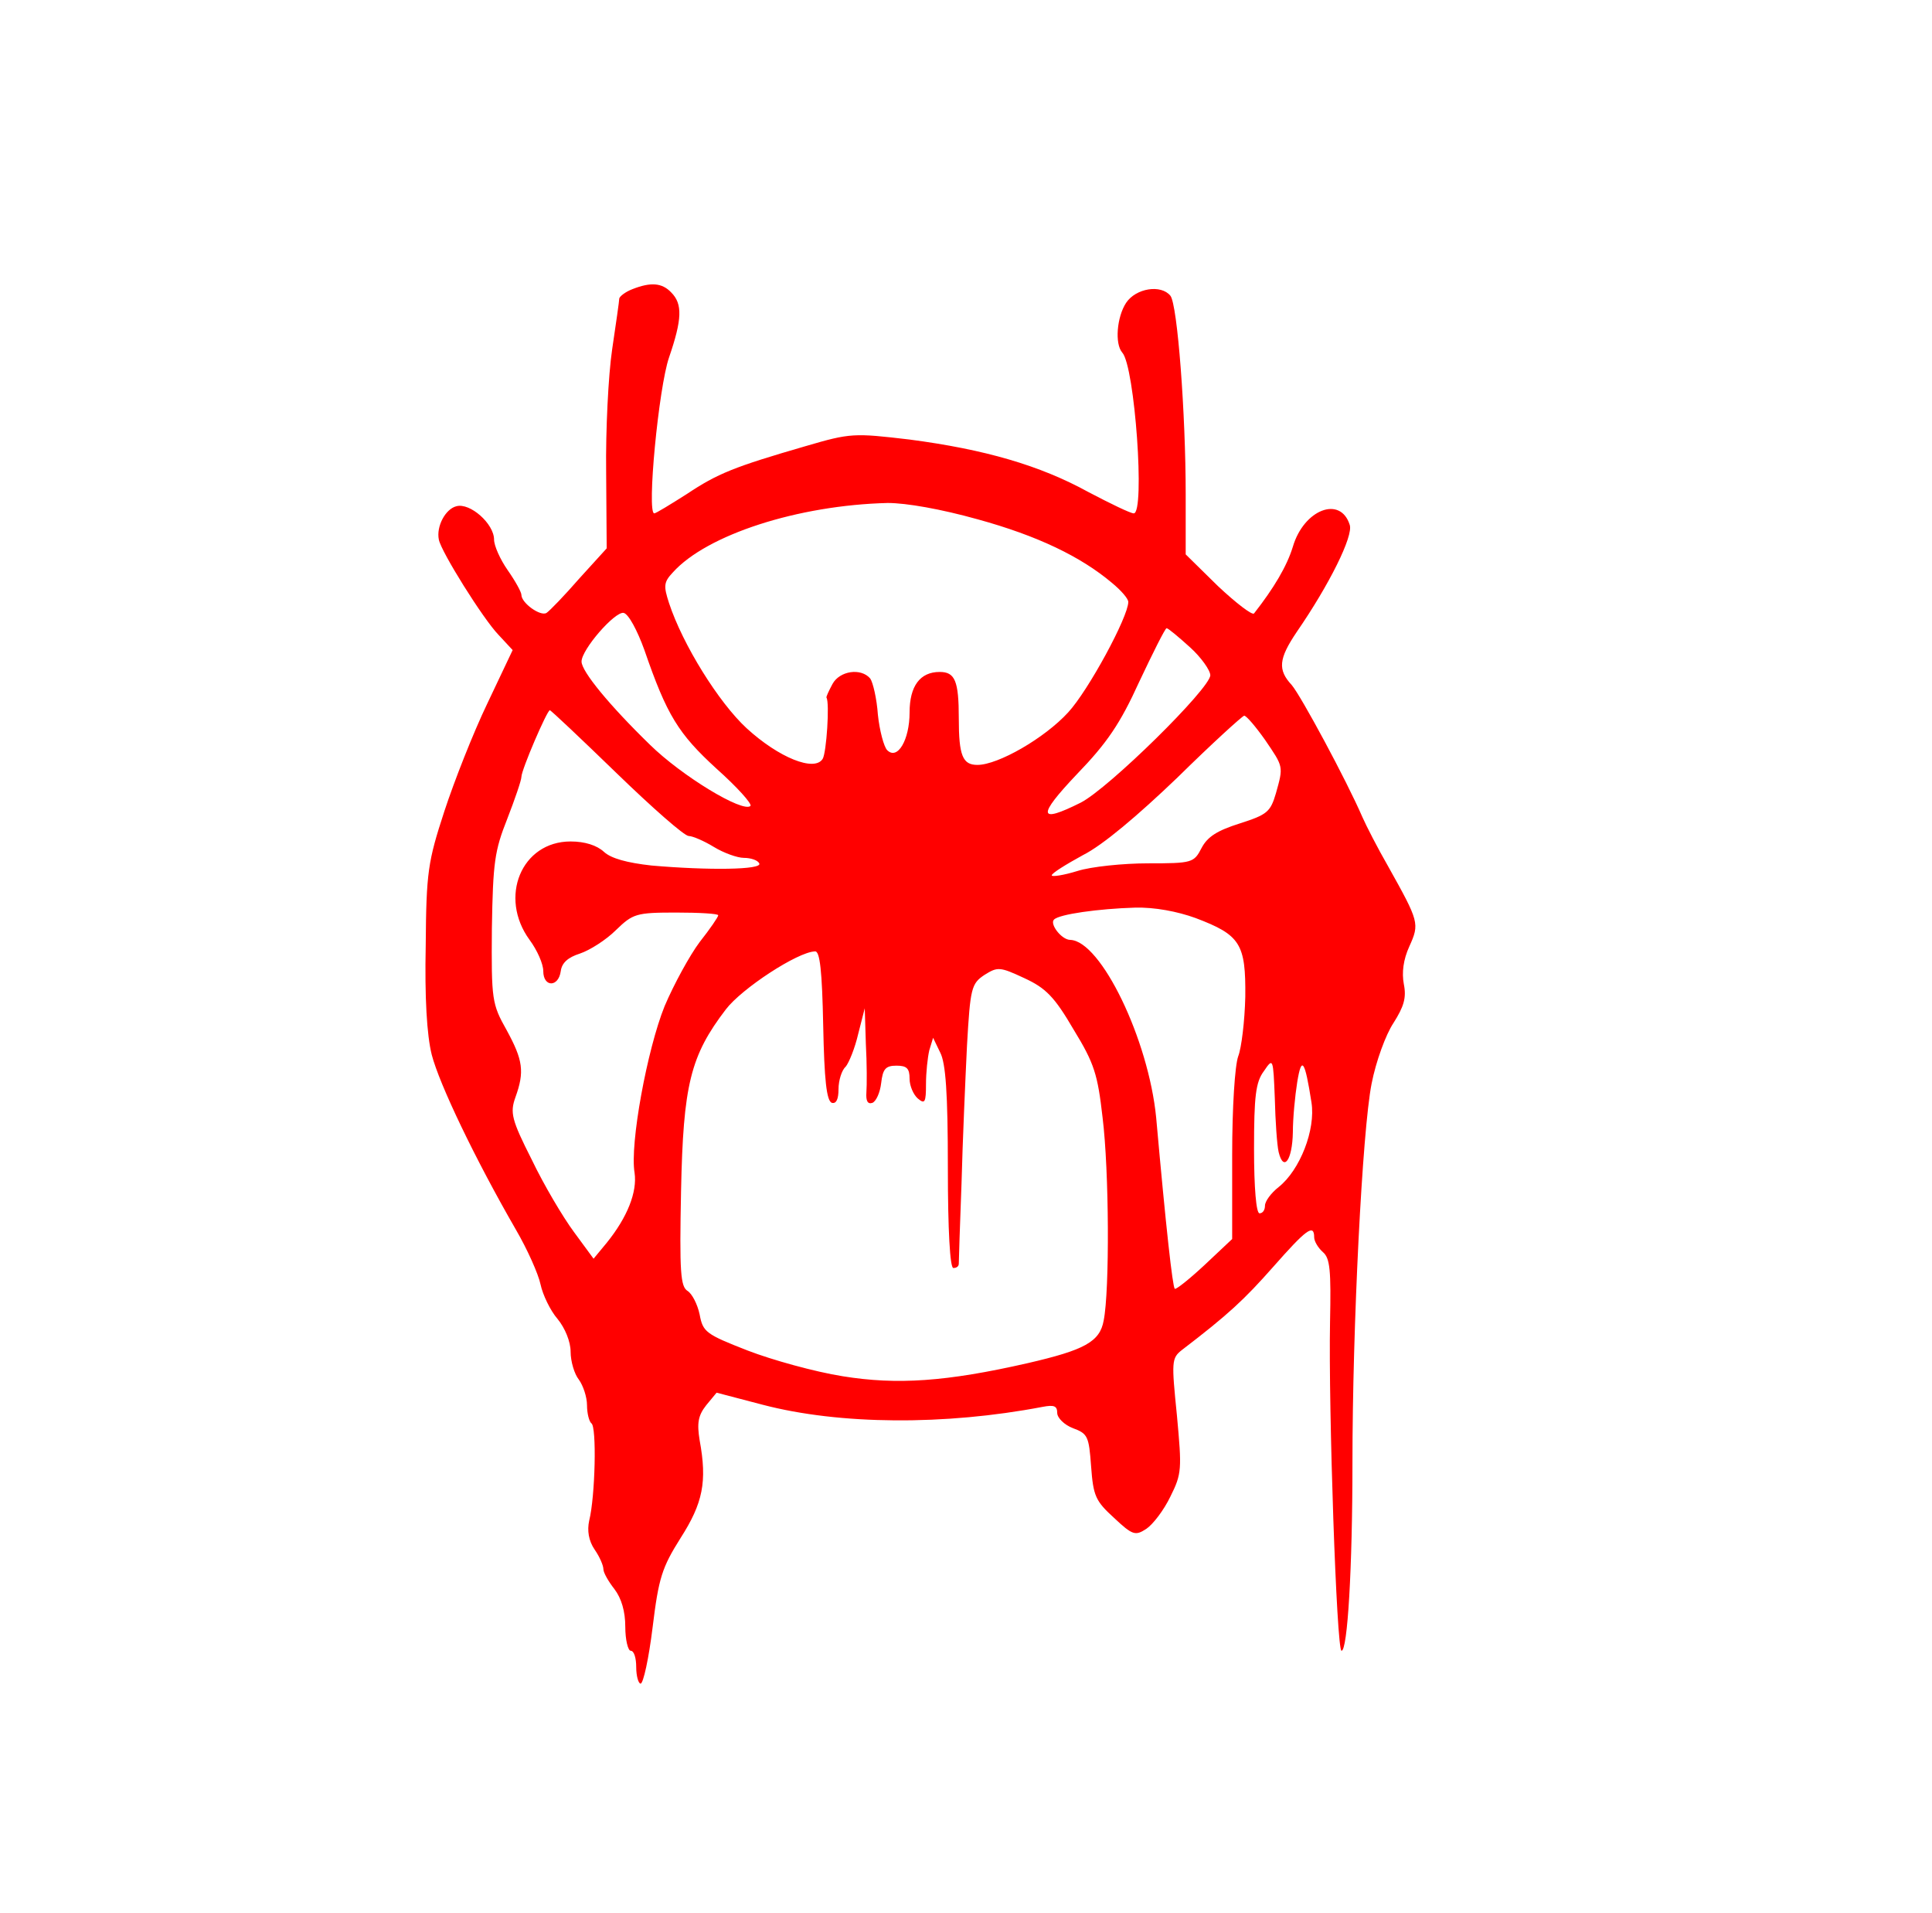
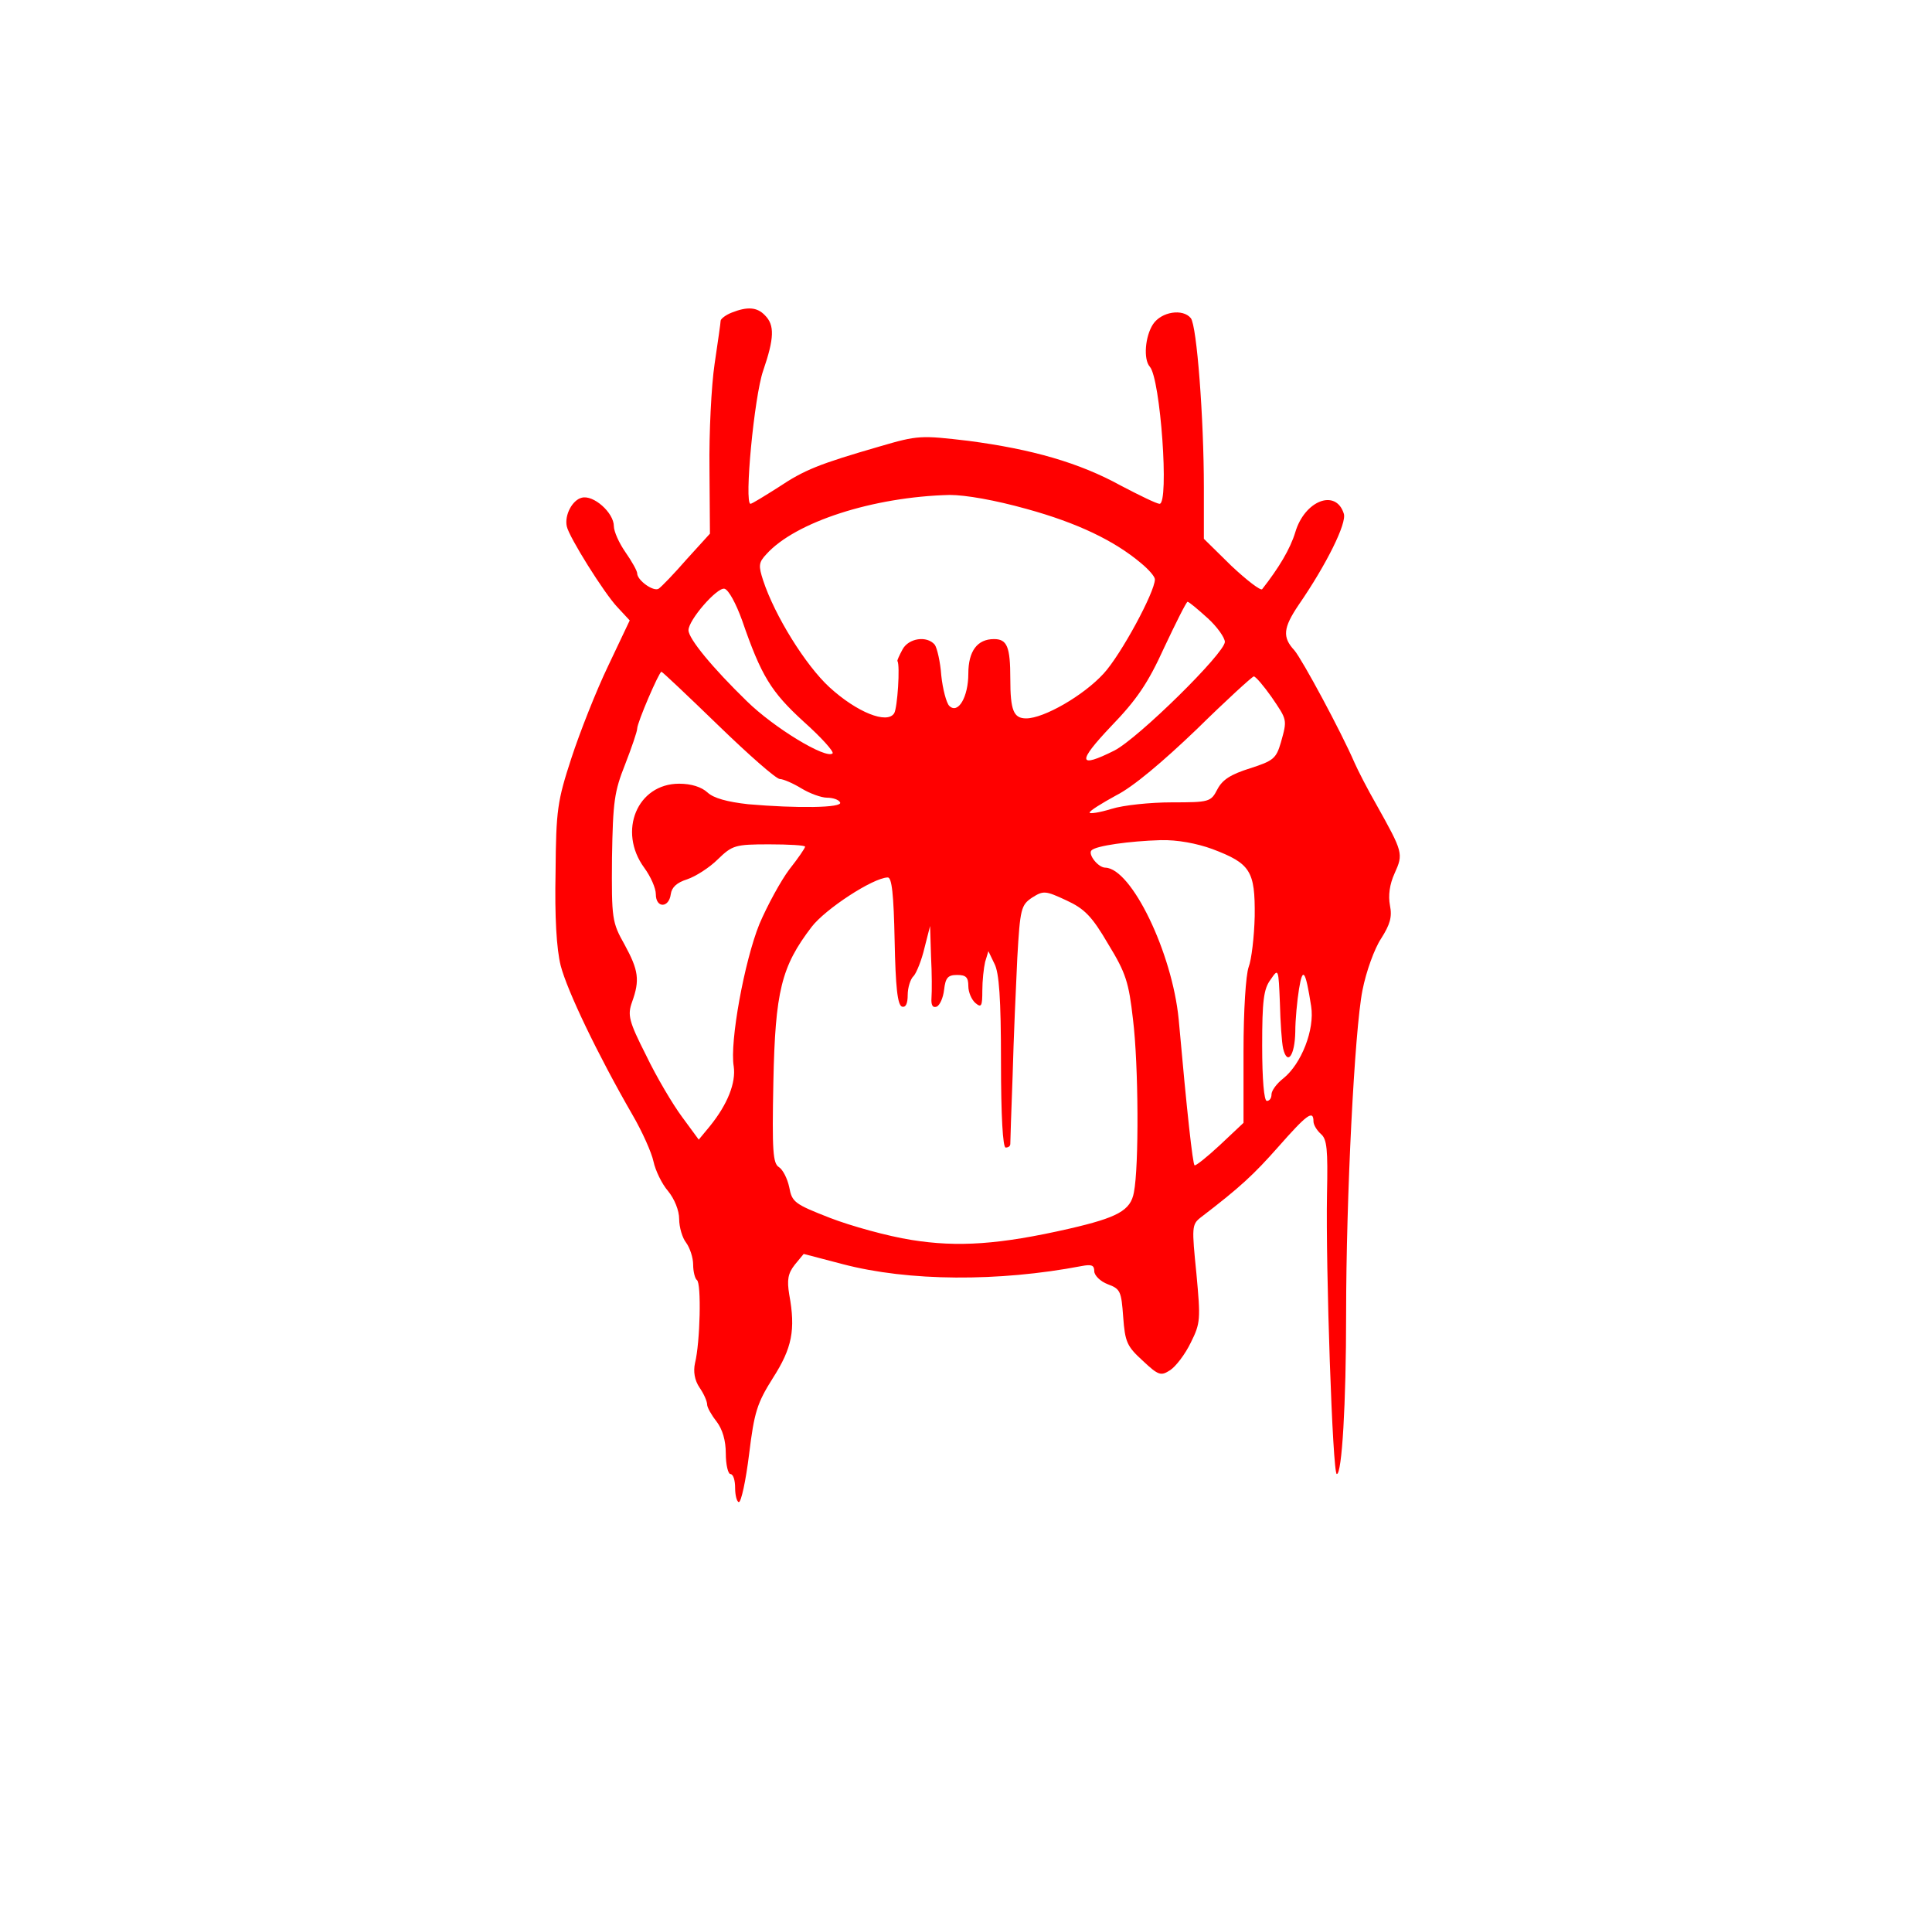
- <svg xmlns="http://www.w3.org/2000/svg" version="1.0" width="98" height="97" viewBox="21.635 144.4 353.365 349.2" preserveAspectRatio="xMidYMid meet">
+ <svg xmlns="http://www.w3.org/2000/svg" version="1.0" width="98" height="97" viewBox="-17.5 130 410 410" preserveAspectRatio="xMidYMid meet">
  <g transform="translate(0,666) scale(0.1,-0.1)" fill="#ff0000" stroke="none">
    <path d="M1373 4690 c-13 -5 -23 -13 -24 -17 0 -4 -6 -46 -13 -93 -7 -47 -12 -148 -11 -224 l1 -140 -50 -55 c-27 -31 -54 -59 -60 -63 -11 -7 -46 18 -46 33 0 5 -11 25 -25 45 -14 20 -25 45 -25 56 0 29 -44 68 -69 61 -20 -5 -37 -37 -32 -61 4 -22 81 -145 109 -174 l26 -28 -46 -97 c-26 -54 -61 -143 -79 -198 -30 -92 -33 -111 -34 -245 -2 -95 2 -164 11 -200 14 -54 79 -190 154 -320 21 -36 41 -81 45 -100 4 -19 18 -48 31 -63 14 -17 24 -42 24 -60 0 -18 7 -41 15 -51 8 -11 15 -32 15 -47 0 -15 4 -30 8 -33 10 -6 7 -134 -4 -178 -4 -18 -1 -37 10 -53 9 -13 16 -29 16 -36 0 -6 9 -22 20 -36 13 -17 20 -41 20 -69 0 -24 5 -44 10 -44 6 0 10 -13 10 -30 0 -16 4 -30 8 -30 5 0 15 46 22 103 11 90 17 109 51 163 41 64 49 103 35 179 -5 31 -3 45 12 64 l19 23 84 -22 c141 -37 334 -38 512 -4 21 4 27 2 27 -11 0 -9 13 -22 29 -28 27 -10 29 -15 33 -70 4 -54 8 -63 42 -94 34 -32 39 -33 59 -20 12 8 32 34 44 59 21 42 21 50 12 148 -10 99 -10 105 9 120 85 65 114 92 167 152 60 68 75 80 75 54 0 -7 7 -19 16 -27 13 -11 15 -33 13 -128 -3 -158 12 -601 21 -601 11 0 20 150 20 344 0 248 18 607 35 693 8 41 26 90 40 111 19 30 24 46 19 71 -4 21 -1 45 10 69 19 42 18 45 -39 147 -19 33 -40 74 -47 90 -29 67 -112 221 -129 241 -26 28 -24 48 9 97 60 87 104 176 97 196 -17 54 -84 28 -104 -40 -11 -36 -35 -76 -71 -122 -3 -4 -33 19 -66 50 l-59 58 0 110 c0 147 -15 347 -28 363 -17 21 -63 14 -81 -13 -17 -26 -21 -75 -7 -91 23 -25 42 -294 21 -294 -6 0 -43 18 -83 39 -89 49 -190 78 -327 96 -102 12 -108 12 -190 -12 -131 -38 -161 -50 -218 -88 -30 -19 -56 -35 -59 -35 -14 0 8 230 27 285 24 70 25 98 4 119 -17 18 -38 19 -71 6z m632 -421 c109 -30 188 -68 245 -116 17 -14 30 -29 30 -35 0 -27 -73 -162 -110 -202 -43 -47 -128 -96 -166 -96 -27 0 -34 17 -34 85 0 69 -7 85 -35 85 -36 0 -55 -26 -55 -74 0 -50 -22 -88 -41 -69 -6 6 -14 36 -17 65 -2 29 -9 59 -14 66 -17 20 -56 14 -69 -10 -7 -13 -12 -24 -11 -25 6 -9 0 -101 -7 -112 -15 -24 -80 2 -139 56 -51 47 -117 153 -142 229 -10 31 -10 38 7 56 62 69 229 123 393 127 34 0 97 -11 165 -30z m-610 -239 c41 -119 62 -153 132 -217 37 -33 65 -64 62 -68 -14 -13 -126 55 -184 112 -74 72 -125 134 -125 152 0 22 61 92 77 89 9 -2 25 -32 38 -68z m998 5 c20 -18 37 -42 37 -51 0 -24 -186 -207 -237 -233 -78 -39 -80 -25 -7 52 55 57 79 92 114 169 25 53 47 97 50 98 3 0 22 -16 43 -35z m-1049 -230 c65 -63 124 -115 132 -115 7 0 28 -9 46 -20 18 -11 43 -20 55 -20 12 0 25 -4 28 -10 7 -12 -94 -13 -197 -4 -45 5 -74 13 -87 25 -13 12 -35 19 -61 19 -90 0 -132 -102 -75 -180 14 -19 25 -44 25 -57 0 -30 28 -30 32 0 2 15 13 25 35 32 18 6 48 25 66 43 31 30 37 32 110 32 42 0 77 -2 77 -5 0 -3 -15 -25 -34 -49 -18 -24 -47 -77 -64 -117 -32 -79 -64 -253 -55 -305 5 -35 -13 -81 -51 -128 l-24 -29 -36 49 c-20 27 -55 86 -77 132 -37 73 -40 86 -30 114 17 47 14 68 -16 123 -27 48 -28 55 -27 186 2 121 5 142 28 200 14 36 26 71 26 77 0 13 47 122 52 122 2 0 57 -52 122 -115z m1186 61 c34 -50 34 -48 20 -98 -10 -34 -16 -39 -66 -55 -41 -13 -59 -24 -70 -45 -14 -27 -17 -28 -98 -28 -45 0 -104 -6 -129 -14 -26 -8 -47 -11 -47 -8 0 4 26 20 57 37 36 18 100 72 173 142 63 62 118 112 122 113 4 0 21 -20 38 -44z m-127 -326 c82 -31 92 -47 91 -144 -1 -44 -7 -94 -13 -109 -6 -17 -11 -92 -11 -181 l0 -153 -51 -48 c-28 -26 -52 -45 -54 -43 -4 4 -16 111 -34 313 -14 143 -101 323 -157 325 -16 0 -38 29 -30 37 9 10 82 20 148 22 36 1 78 -7 111 -19z m-681 -197 c2 -98 6 -138 16 -141 8 -2 12 7 12 25 0 16 6 35 13 41 6 7 17 34 23 60 l12 47 2 -65 c2 -36 2 -76 1 -89 -1 -15 2 -22 11 -19 7 3 14 19 16 36 3 26 8 32 28 32 19 0 24 -5 24 -24 0 -13 7 -29 15 -36 13 -11 15 -7 15 26 0 22 3 49 6 62 l7 23 13 -27 c10 -19 14 -74 14 -210 0 -116 4 -184 10 -184 6 0 10 3 10 8 0 4 2 70 5 147 2 77 7 190 10 252 6 105 8 113 32 129 24 15 28 15 73 -6 39 -18 55 -34 90 -94 38 -62 44 -82 53 -161 12 -97 13 -316 2 -371 -7 -39 -35 -54 -139 -78 -149 -34 -239 -40 -338 -24 -51 8 -130 30 -174 47 -77 30 -82 34 -88 66 -4 19 -14 38 -22 43 -13 8 -15 34 -12 183 4 194 17 247 82 332 29 38 131 105 163 106 9 1 13 -36 15 -136z m833 -231 c9 -37 25 -15 26 36 0 26 4 67 8 92 8 49 14 40 26 -37 8 -50 -21 -124 -60 -155 -14 -11 -25 -26 -25 -34 0 -8 -4 -14 -10 -14 -6 0 -10 46 -10 118 0 96 3 122 18 142 17 25 17 24 20 -50 1 -41 4 -85 7 -98z" />
  </g>
</svg>
